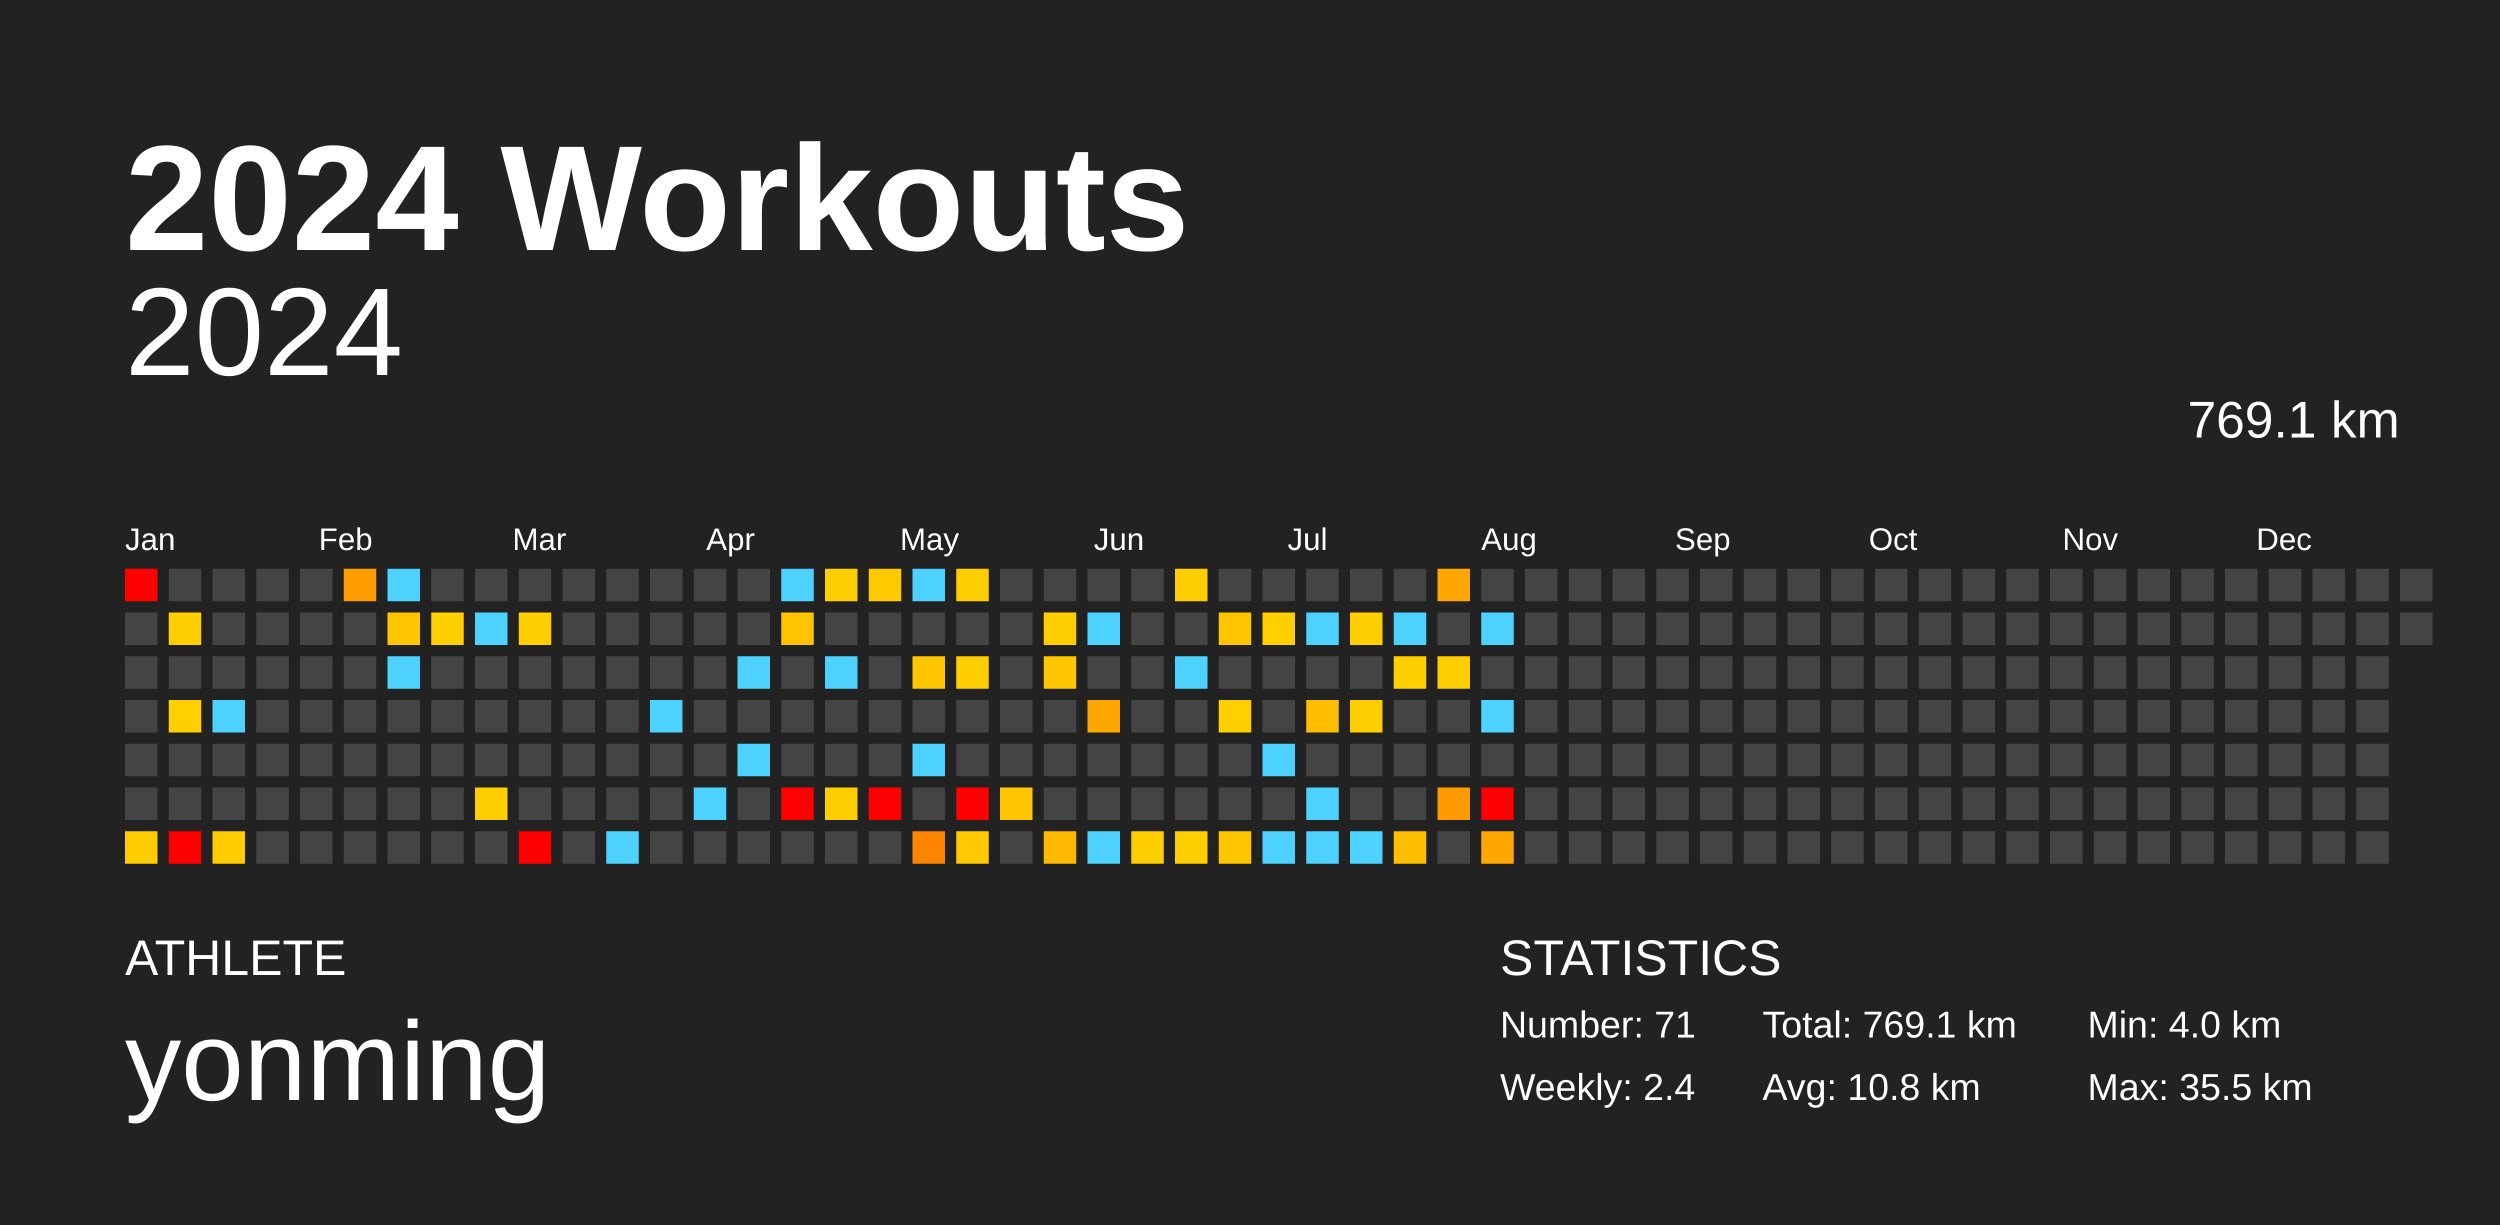
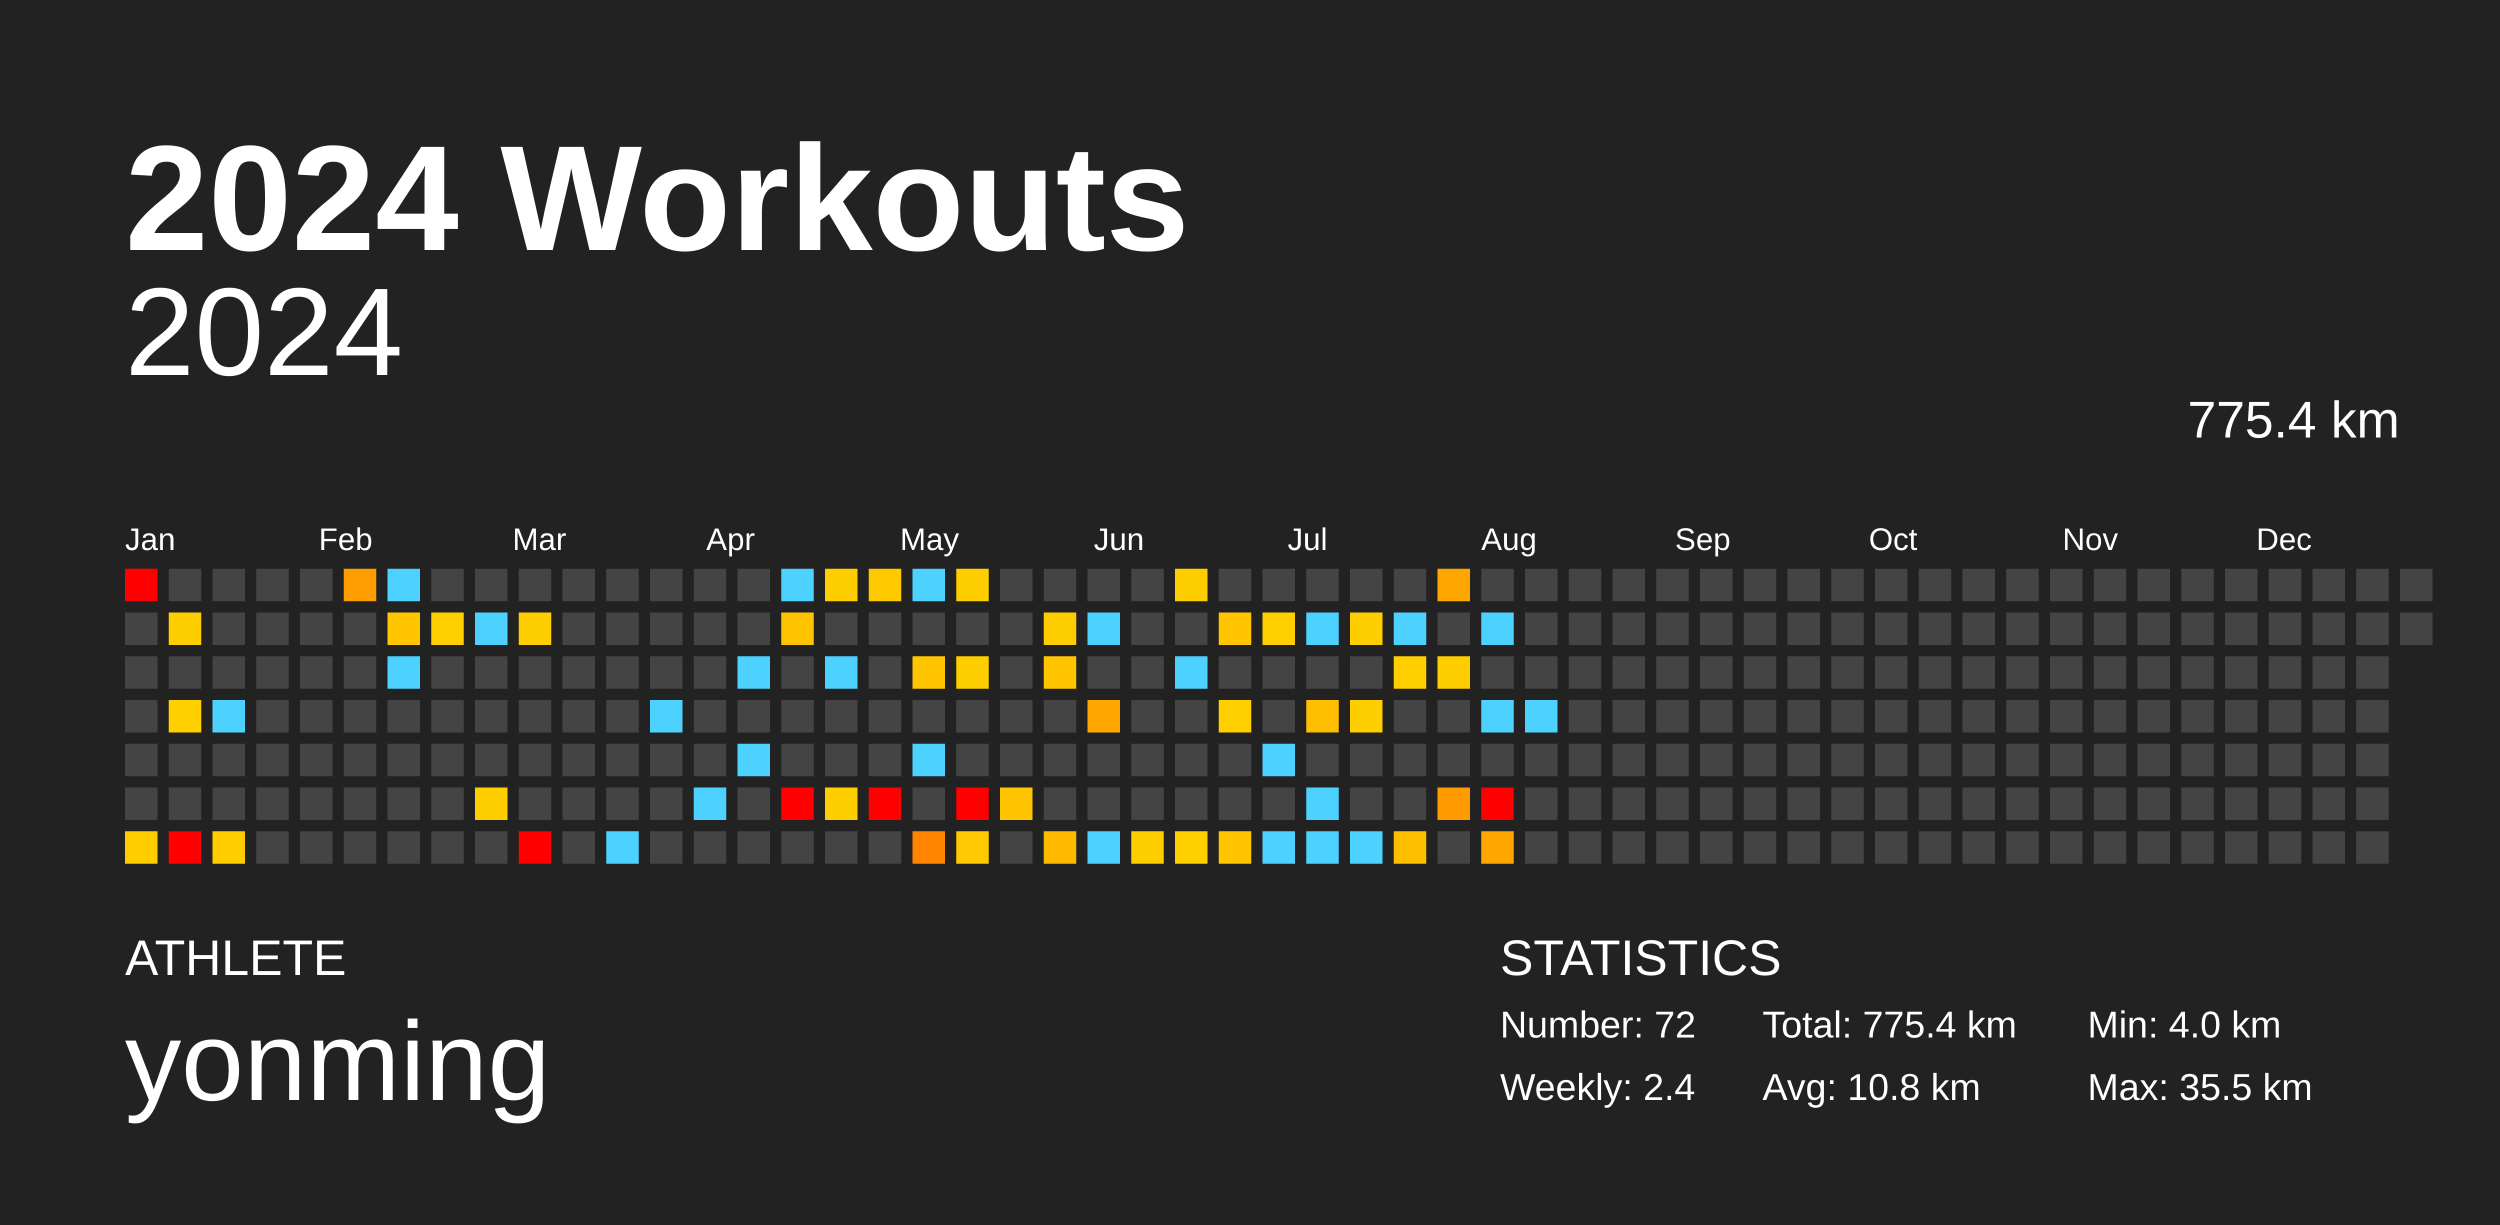
<svg xmlns="http://www.w3.org/2000/svg" baseProfile="full" height="98mm" version="1.1" viewBox="0,0,200,98" width="200mm">
  <defs />
  <rect fill="#222222" height="98" width="200" x="0" y="0" />
  <text fill="#FFFFFF" style="font-size:12px; font-family:Arial; font-weight:bold;" x="10" y="20">2024 Workouts</text>
  <text fill="#FFFFFF" style="font-size:4px; font-family:Arial" x="10" y="78">ATHLETE</text>
  <text fill="#FFFFFF" style="font-size:9px; font-family:Arial" x="10" y="88">yonming</text>
  <text fill="#FFFFFF" style="font-size:4px; font-family:Arial" x="120" y="78">STATISTICS</text>
-   <text fill="#FFFFFF" style="font-size:3px; font-family:Arial" x="120" y="83">Number: 71</text>
+   <text fill="#FFFFFF" style="font-size:3px; font-family:Arial" x="120" y="83">Number: 72</text>
  <text fill="#FFFFFF" style="font-size:3px; font-family:Arial" x="120" y="88">Weekly: 2.4</text>
-   <text fill="#FFFFFF" style="font-size:3px; font-family:Arial" x="141" y="83">Total: 769.1 km</text>
+   <text fill="#FFFFFF" style="font-size:3px; font-family:Arial" x="141" y="83">Total: 775.4 km</text>
  <text fill="#FFFFFF" style="font-size:3px; font-family:Arial" x="141" y="88">Avg: 10.8 km</text>
  <text fill="#FFFFFF" style="font-size:3px; font-family:Arial" x="167" y="83">Min: 4.0 km</text>
  <text fill="#FFFFFF" style="font-size:3px; font-family:Arial" x="167" y="88">Max: 35.5 km</text>
  <text alignment-baseline="hanging" fill="#FFFFFF" style="font-size:10.0px; font-family:Arial;" x="10" y="30">2024</text>
-   <text alignment-baseline="hanging" fill="#FFFFFF" style="font-size:4.125px; font-family:Arial;" x="175" y="35">769.1 km</text>
+   <text alignment-baseline="hanging" fill="#FFFFFF" style="font-size:4.125px; font-family:Arial;" x="175" y="35">775.4 km</text>
  <text fill="#FFFFFF" style="font-size:2.5px; font-family:Arial" x="10.0" y="44">Jan</text>
  <text fill="#FFFFFF" style="font-size:2.5px; font-family:Arial" x="25.5" y="44">Feb</text>
  <text fill="#FFFFFF" style="font-size:2.5px; font-family:Arial" x="41.0" y="44">Mar</text>
  <text fill="#FFFFFF" style="font-size:2.5px; font-family:Arial" x="56.5" y="44">Apr</text>
  <text fill="#FFFFFF" style="font-size:2.5px; font-family:Arial" x="72.0" y="44">May</text>
  <text fill="#FFFFFF" style="font-size:2.5px; font-family:Arial" x="87.5" y="44">Jun</text>
  <text fill="#FFFFFF" style="font-size:2.5px; font-family:Arial" x="103.0" y="44">Jul</text>
  <text fill="#FFFFFF" style="font-size:2.5px; font-family:Arial" x="118.5" y="44">Aug</text>
  <text fill="#FFFFFF" style="font-size:2.5px; font-family:Arial" x="134.0" y="44">Sep</text>
  <text fill="#FFFFFF" style="font-size:2.5px; font-family:Arial" x="149.5" y="44">Oct</text>
  <text fill="#FFFFFF" style="font-size:2.5px; font-family:Arial" x="165.0" y="44">Nov</text>
  <text fill="#FFFFFF" style="font-size:2.5px; font-family:Arial" x="180.5" y="44">Dec</text>
  <rect fill="red" height="2.6" width="2.6" x="10.0" y="45.5" />
  <rect fill="#444444" height="2.6" width="2.6" x="10.0" y="49.0" />
  <rect fill="#444444" height="2.6" width="2.6" x="10.0" y="52.5" />
  <rect fill="#444444" height="2.6" width="2.6" x="10.0" y="56.0" />
  <rect fill="#444444" height="2.6" width="2.6" x="10.0" y="59.5" />
  <rect fill="#444444" height="2.6" width="2.6" x="10.0" y="63.0" />
  <rect fill="#ffcc00" height="2.6" width="2.6" x="10.0" y="66.5" />
  <rect fill="#444444" height="2.6" width="2.6" x="13.5" y="45.5" />
  <rect fill="#ffce00" height="2.6" width="2.6" x="13.5" y="49.0" />
  <rect fill="#444444" height="2.6" width="2.6" x="13.5" y="52.5" />
  <rect fill="#ffcf00" height="2.6" width="2.6" x="13.5" y="56.0" />
  <rect fill="#444444" height="2.6" width="2.6" x="13.5" y="59.5" />
  <rect fill="#444444" height="2.6" width="2.6" x="13.5" y="63.0" />
  <rect fill="red" height="2.6" width="2.6" x="13.5" y="66.5" />
  <rect fill="#444444" height="2.6" width="2.6" x="17.0" y="45.5" />
  <rect fill="#444444" height="2.6" width="2.6" x="17.0" y="49.0" />
  <rect fill="#444444" height="2.6" width="2.6" x="17.0" y="52.5" />
  <rect fill="#4dd2ff" height="2.6" width="2.6" x="17.0" y="56.0" />
  <rect fill="#444444" height="2.6" width="2.6" x="17.0" y="59.5" />
  <rect fill="#444444" height="2.6" width="2.6" x="17.0" y="63.0" />
  <rect fill="#ffcc00" height="2.6" width="2.6" x="17.0" y="66.5" />
  <rect fill="#444444" height="2.6" width="2.6" x="20.5" y="45.5" />
  <rect fill="#444444" height="2.6" width="2.6" x="20.5" y="49.0" />
  <rect fill="#444444" height="2.6" width="2.6" x="20.5" y="52.5" />
  <rect fill="#444444" height="2.6" width="2.6" x="20.5" y="56.0" />
  <rect fill="#444444" height="2.6" width="2.6" x="20.5" y="59.5" />
  <rect fill="#444444" height="2.6" width="2.6" x="20.5" y="63.0" />
  <rect fill="#444444" height="2.6" width="2.6" x="20.5" y="66.5" />
  <rect fill="#444444" height="2.6" width="2.6" x="24.0" y="45.5" />
  <rect fill="#444444" height="2.6" width="2.6" x="24.0" y="49.0" />
  <rect fill="#444444" height="2.6" width="2.6" x="24.0" y="52.5" />
  <rect fill="#444444" height="2.6" width="2.6" x="24.0" y="56.0" />
  <rect fill="#444444" height="2.6" width="2.6" x="24.0" y="59.5" />
  <rect fill="#444444" height="2.6" width="2.6" x="24.0" y="63.0" />
  <rect fill="#444444" height="2.6" width="2.6" x="24.0" y="66.5" />
  <rect fill="#ff9d00" height="2.6" width="2.6" x="27.5" y="45.5" />
  <rect fill="#444444" height="2.6" width="2.6" x="27.5" y="49.0" />
  <rect fill="#444444" height="2.6" width="2.6" x="27.5" y="52.5" />
  <rect fill="#444444" height="2.6" width="2.6" x="27.5" y="56.0" />
  <rect fill="#444444" height="2.6" width="2.6" x="27.5" y="59.5" />
  <rect fill="#444444" height="2.6" width="2.6" x="27.5" y="63.0" />
  <rect fill="#444444" height="2.6" width="2.6" x="27.5" y="66.5" />
  <rect fill="#4dd2ff" height="2.6" width="2.6" x="31.0" y="45.5" />
  <rect fill="#ffc600" height="2.6" width="2.6" x="31.0" y="49.0" />
  <rect fill="#4dd2ff" height="2.6" width="2.6" x="31.0" y="52.5" />
  <rect fill="#444444" height="2.6" width="2.6" x="31.0" y="56.0" />
  <rect fill="#444444" height="2.6" width="2.6" x="31.0" y="59.5" />
  <rect fill="#444444" height="2.6" width="2.6" x="31.0" y="63.0" />
  <rect fill="#444444" height="2.6" width="2.6" x="31.0" y="66.5" />
  <rect fill="#444444" height="2.6" width="2.6" x="34.5" y="45.5" />
  <rect fill="#ffcf00" height="2.6" width="2.6" x="34.5" y="49.0" />
  <rect fill="#444444" height="2.6" width="2.6" x="34.5" y="52.5" />
  <rect fill="#444444" height="2.6" width="2.6" x="34.5" y="56.0" />
  <rect fill="#444444" height="2.6" width="2.6" x="34.5" y="59.5" />
  <rect fill="#444444" height="2.6" width="2.6" x="34.5" y="63.0" />
  <rect fill="#444444" height="2.6" width="2.6" x="34.5" y="66.5" />
  <rect fill="#444444" height="2.6" width="2.6" x="38.0" y="45.5" />
  <rect fill="#4dd2ff" height="2.6" width="2.6" x="38.0" y="49.0" />
  <rect fill="#444444" height="2.6" width="2.6" x="38.0" y="52.5" />
  <rect fill="#444444" height="2.6" width="2.6" x="38.0" y="56.0" />
  <rect fill="#444444" height="2.6" width="2.6" x="38.0" y="59.5" />
  <rect fill="#ffce00" height="2.6" width="2.6" x="38.0" y="63.0" />
  <rect fill="#444444" height="2.6" width="2.6" x="38.0" y="66.5" />
  <rect fill="#444444" height="2.6" width="2.6" x="41.5" y="45.5" />
  <rect fill="#ffce00" height="2.6" width="2.6" x="41.5" y="49.0" />
  <rect fill="#444444" height="2.6" width="2.6" x="41.5" y="52.5" />
  <rect fill="#444444" height="2.6" width="2.6" x="41.5" y="56.0" />
  <rect fill="#444444" height="2.6" width="2.6" x="41.5" y="59.5" />
  <rect fill="#444444" height="2.6" width="2.6" x="41.5" y="63.0" />
  <rect fill="red" height="2.6" width="2.6" x="41.5" y="66.5" />
  <rect fill="#444444" height="2.6" width="2.6" x="45.0" y="45.5" />
  <rect fill="#444444" height="2.6" width="2.6" x="45.0" y="49.0" />
  <rect fill="#444444" height="2.6" width="2.6" x="45.0" y="52.5" />
  <rect fill="#444444" height="2.6" width="2.6" x="45.0" y="56.0" />
  <rect fill="#444444" height="2.6" width="2.6" x="45.0" y="59.5" />
  <rect fill="#444444" height="2.6" width="2.6" x="45.0" y="63.0" />
  <rect fill="#444444" height="2.6" width="2.6" x="45.0" y="66.5" />
  <rect fill="#444444" height="2.6" width="2.6" x="48.5" y="45.5" />
  <rect fill="#444444" height="2.6" width="2.6" x="48.5" y="49.0" />
  <rect fill="#444444" height="2.6" width="2.6" x="48.5" y="52.5" />
  <rect fill="#444444" height="2.6" width="2.6" x="48.5" y="56.0" />
  <rect fill="#444444" height="2.6" width="2.6" x="48.5" y="59.5" />
  <rect fill="#444444" height="2.6" width="2.6" x="48.5" y="63.0" />
  <rect fill="#4dd2ff" height="2.6" width="2.6" x="48.5" y="66.5" />
  <rect fill="#444444" height="2.6" width="2.6" x="52.0" y="45.5" />
  <rect fill="#444444" height="2.6" width="2.6" x="52.0" y="49.0" />
  <rect fill="#444444" height="2.6" width="2.6" x="52.0" y="52.5" />
  <rect fill="#4dd2ff" height="2.6" width="2.6" x="52.0" y="56.0" />
  <rect fill="#444444" height="2.6" width="2.6" x="52.0" y="59.5" />
  <rect fill="#444444" height="2.6" width="2.6" x="52.0" y="63.0" />
  <rect fill="#444444" height="2.6" width="2.6" x="52.0" y="66.5" />
  <rect fill="#444444" height="2.6" width="2.6" x="55.5" y="45.5" />
  <rect fill="#444444" height="2.6" width="2.6" x="55.5" y="49.0" />
  <rect fill="#444444" height="2.6" width="2.6" x="55.5" y="52.5" />
  <rect fill="#444444" height="2.6" width="2.6" x="55.5" y="56.0" />
  <rect fill="#444444" height="2.6" width="2.6" x="55.5" y="59.5" />
  <rect fill="#4dd2ff" height="2.6" width="2.6" x="55.5" y="63.0" />
  <rect fill="#444444" height="2.6" width="2.6" x="55.5" y="66.5" />
  <rect fill="#444444" height="2.6" width="2.6" x="59.0" y="45.5" />
  <rect fill="#444444" height="2.6" width="2.6" x="59.0" y="49.0" />
  <rect fill="#4dd2ff" height="2.6" width="2.6" x="59.0" y="52.5" />
  <rect fill="#444444" height="2.6" width="2.6" x="59.0" y="56.0" />
  <rect fill="#4dd2ff" height="2.6" width="2.6" x="59.0" y="59.5" />
  <rect fill="#444444" height="2.6" width="2.6" x="59.0" y="63.0" />
  <rect fill="#444444" height="2.6" width="2.6" x="59.0" y="66.5" />
  <rect fill="#4dd2ff" height="2.6" width="2.6" x="62.5" y="45.5" />
  <rect fill="#ffc400" height="2.6" width="2.6" x="62.5" y="49.0" />
  <rect fill="#444444" height="2.6" width="2.6" x="62.5" y="52.5" />
  <rect fill="#444444" height="2.6" width="2.6" x="62.5" y="56.0" />
  <rect fill="#444444" height="2.6" width="2.6" x="62.5" y="59.5" />
  <rect fill="red" height="2.6" width="2.6" x="62.5" y="63.0" />
  <rect fill="#444444" height="2.6" width="2.6" x="62.5" y="66.5" />
  <rect fill="#ffce00" height="2.6" width="2.6" x="66.0" y="45.5" />
  <rect fill="#444444" height="2.6" width="2.6" x="66.0" y="49.0" />
  <rect fill="#4dd2ff" height="2.6" width="2.6" x="66.0" y="52.5" />
  <rect fill="#444444" height="2.6" width="2.6" x="66.0" y="56.0" />
  <rect fill="#444444" height="2.6" width="2.6" x="66.0" y="59.5" />
  <rect fill="#ffce00" height="2.6" width="2.6" x="66.0" y="63.0" />
  <rect fill="#444444" height="2.6" width="2.6" x="66.0" y="66.5" />
  <rect fill="#ffc900" height="2.6" width="2.6" x="69.5" y="45.5" />
  <rect fill="#444444" height="2.6" width="2.6" x="69.5" y="49.0" />
  <rect fill="#444444" height="2.6" width="2.6" x="69.5" y="52.5" />
  <rect fill="#444444" height="2.6" width="2.6" x="69.5" y="56.0" />
  <rect fill="#444444" height="2.6" width="2.6" x="69.5" y="59.5" />
  <rect fill="red" height="2.6" width="2.6" x="69.5" y="63.0" />
  <rect fill="#444444" height="2.6" width="2.6" x="69.5" y="66.5" />
  <rect fill="#4dd2ff" height="2.6" width="2.6" x="73.0" y="45.5" />
  <rect fill="#444444" height="2.6" width="2.6" x="73.0" y="49.0" />
  <rect fill="#ffc600" height="2.6" width="2.6" x="73.0" y="52.5" />
  <rect fill="#444444" height="2.6" width="2.6" x="73.0" y="56.0" />
  <rect fill="#4dd2ff" height="2.6" width="2.6" x="73.0" y="59.5" />
  <rect fill="#444444" height="2.6" width="2.6" x="73.0" y="63.0" />
  <rect fill="#ff8500" height="2.6" width="2.6" x="73.0" y="66.5" />
  <rect fill="#ffce00" height="2.6" width="2.6" x="76.5" y="45.5" />
  <rect fill="#444444" height="2.6" width="2.6" x="76.5" y="49.0" />
  <rect fill="#ffce00" height="2.6" width="2.6" x="76.5" y="52.5" />
  <rect fill="#444444" height="2.6" width="2.6" x="76.5" y="56.0" />
  <rect fill="#444444" height="2.6" width="2.6" x="76.5" y="59.5" />
  <rect fill="red" height="2.6" width="2.6" x="76.5" y="63.0" />
  <rect fill="#ffc800" height="2.6" width="2.6" x="76.5" y="66.5" />
  <rect fill="#444444" height="2.6" width="2.6" x="80.0" y="45.5" />
  <rect fill="#444444" height="2.6" width="2.6" x="80.0" y="49.0" />
  <rect fill="#444444" height="2.6" width="2.6" x="80.0" y="52.5" />
  <rect fill="#444444" height="2.6" width="2.6" x="80.0" y="56.0" />
  <rect fill="#444444" height="2.6" width="2.6" x="80.0" y="59.5" />
  <rect fill="#ffc500" height="2.6" width="2.6" x="80.0" y="63.0" />
  <rect fill="#444444" height="2.6" width="2.6" x="80.0" y="66.5" />
  <rect fill="#444444" height="2.6" width="2.6" x="83.5" y="45.5" />
  <rect fill="#ffce00" height="2.6" width="2.6" x="83.5" y="49.0" />
  <rect fill="#ffc600" height="2.6" width="2.6" x="83.5" y="52.5" />
  <rect fill="#444444" height="2.6" width="2.6" x="83.5" y="56.0" />
  <rect fill="#444444" height="2.6" width="2.6" x="83.5" y="59.5" />
  <rect fill="#444444" height="2.6" width="2.6" x="83.5" y="63.0" />
  <rect fill="#ffba00" height="2.6" width="2.6" x="83.5" y="66.5" />
  <rect fill="#444444" height="2.6" width="2.6" x="87.0" y="45.5" />
  <rect fill="#4dd2ff" height="2.6" width="2.6" x="87.0" y="49.0" />
  <rect fill="#444444" height="2.6" width="2.6" x="87.0" y="52.5" />
  <rect fill="#ffa600" height="2.6" width="2.6" x="87.0" y="56.0" />
  <rect fill="#444444" height="2.6" width="2.6" x="87.0" y="59.5" />
  <rect fill="#444444" height="2.6" width="2.6" x="87.0" y="63.0" />
  <rect fill="#4dd2ff" height="2.6" width="2.6" x="87.0" y="66.5" />
  <rect fill="#444444" height="2.6" width="2.6" x="90.5" y="45.5" />
  <rect fill="#444444" height="2.6" width="2.6" x="90.5" y="49.0" />
  <rect fill="#444444" height="2.6" width="2.6" x="90.5" y="52.5" />
  <rect fill="#444444" height="2.6" width="2.6" x="90.5" y="56.0" />
  <rect fill="#444444" height="2.6" width="2.6" x="90.5" y="59.5" />
  <rect fill="#444444" height="2.6" width="2.6" x="90.5" y="63.0" />
  <rect fill="#ffce00" height="2.6" width="2.6" x="90.5" y="66.5" />
  <rect fill="#ffce00" height="2.6" width="2.6" x="94.0" y="45.5" />
  <rect fill="#444444" height="2.6" width="2.6" x="94.0" y="49.0" />
  <rect fill="#4dd2ff" height="2.6" width="2.6" x="94.0" y="52.5" />
  <rect fill="#444444" height="2.6" width="2.6" x="94.0" y="56.0" />
  <rect fill="#444444" height="2.6" width="2.6" x="94.0" y="59.5" />
  <rect fill="#444444" height="2.6" width="2.6" x="94.0" y="63.0" />
  <rect fill="#ffcf00" height="2.6" width="2.6" x="94.0" y="66.5" />
  <rect fill="#444444" height="2.6" width="2.6" x="97.5" y="45.5" />
  <rect fill="#ffc600" height="2.6" width="2.6" x="97.5" y="49.0" />
  <rect fill="#444444" height="2.6" width="2.6" x="97.5" y="52.5" />
  <rect fill="#ffcf00" height="2.6" width="2.6" x="97.5" y="56.0" />
  <rect fill="#444444" height="2.6" width="2.6" x="97.5" y="59.5" />
  <rect fill="#444444" height="2.6" width="2.6" x="97.5" y="63.0" />
  <rect fill="#ffc600" height="2.6" width="2.6" x="97.5" y="66.5" />
  <rect fill="#444444" height="2.6" width="2.6" x="101.0" y="45.5" />
  <rect fill="#ffcf00" height="2.6" width="2.6" x="101.0" y="49.0" />
  <rect fill="#444444" height="2.6" width="2.6" x="101.0" y="52.5" />
  <rect fill="#444444" height="2.6" width="2.6" x="101.0" y="56.0" />
  <rect fill="#4dd2ff" height="2.6" width="2.6" x="101.0" y="59.5" />
  <rect fill="#444444" height="2.6" width="2.6" x="101.0" y="63.0" />
  <rect fill="#4dd2ff" height="2.6" width="2.6" x="101.0" y="66.5" />
  <rect fill="#444444" height="2.6" width="2.6" x="104.5" y="45.5" />
  <rect fill="#4dd2ff" height="2.6" width="2.6" x="104.5" y="49.0" />
  <rect fill="#444444" height="2.6" width="2.6" x="104.5" y="52.5" />
  <rect fill="#ffbe00" height="2.6" width="2.6" x="104.5" y="56.0" />
  <rect fill="#444444" height="2.6" width="2.6" x="104.5" y="59.5" />
  <rect fill="#4dd2ff" height="2.6" width="2.6" x="104.5" y="63.0" />
  <rect fill="#4dd2ff" height="2.6" width="2.6" x="104.5" y="66.5" />
  <rect fill="#444444" height="2.6" width="2.6" x="108.0" y="45.5" />
  <rect fill="#ffce00" height="2.6" width="2.6" x="108.0" y="49.0" />
  <rect fill="#444444" height="2.6" width="2.6" x="108.0" y="52.5" />
  <rect fill="#ffce00" height="2.6" width="2.6" x="108.0" y="56.0" />
  <rect fill="#444444" height="2.6" width="2.6" x="108.0" y="59.5" />
  <rect fill="#444444" height="2.6" width="2.6" x="108.0" y="63.0" />
  <rect fill="#4dd2ff" height="2.6" width="2.6" x="108.0" y="66.5" />
  <rect fill="#444444" height="2.6" width="2.6" x="111.5" y="45.5" />
  <rect fill="#4dd2ff" height="2.6" width="2.6" x="111.5" y="49.0" />
  <rect fill="#ffcf00" height="2.6" width="2.6" x="111.5" y="52.5" />
  <rect fill="#444444" height="2.6" width="2.6" x="111.5" y="56.0" />
  <rect fill="#444444" height="2.6" width="2.6" x="111.5" y="59.5" />
  <rect fill="#444444" height="2.6" width="2.6" x="111.5" y="63.0" />
  <rect fill="#ffbe00" height="2.6" width="2.6" x="111.5" y="66.5" />
  <rect fill="#ffa600" height="2.6" width="2.6" x="115.0" y="45.5" />
  <rect fill="#444444" height="2.6" width="2.6" x="115.0" y="49.0" />
  <rect fill="#ffce00" height="2.6" width="2.6" x="115.0" y="52.5" />
  <rect fill="#444444" height="2.6" width="2.6" x="115.0" y="56.0" />
  <rect fill="#444444" height="2.6" width="2.6" x="115.0" y="59.5" />
  <rect fill="#ff9a00" height="2.6" width="2.6" x="115.0" y="63.0" />
  <rect fill="#444444" height="2.6" width="2.6" x="115.0" y="66.5" />
  <rect fill="#444444" height="2.6" width="2.6" x="118.5" y="45.5" />
  <rect fill="#4dd2ff" height="2.6" width="2.6" x="118.5" y="49.0" />
  <rect fill="#444444" height="2.6" width="2.6" x="118.5" y="52.5" />
  <rect fill="#4dd2ff" height="2.6" width="2.6" x="118.5" y="56.0" />
  <rect fill="#444444" height="2.6" width="2.6" x="118.5" y="59.5" />
  <rect fill="red" height="2.6" width="2.6" x="118.5" y="63.0" />
  <rect fill="#ffa600" height="2.6" width="2.6" x="118.5" y="66.5" />
  <rect fill="#444444" height="2.6" width="2.6" x="122.0" y="45.5" />
  <rect fill="#444444" height="2.6" width="2.6" x="122.0" y="49.0" />
  <rect fill="#444444" height="2.6" width="2.6" x="122.0" y="52.5" />
-   <rect fill="#444444" height="2.6" width="2.6" x="122.0" y="56.0" />
+   <rect fill="#4dd2ff" height="2.6" width="2.6" x="122.0" y="56.0" />
  <rect fill="#444444" height="2.6" width="2.6" x="122.0" y="59.5" />
  <rect fill="#444444" height="2.6" width="2.6" x="122.0" y="63.0" />
  <rect fill="#444444" height="2.6" width="2.6" x="122.0" y="66.5" />
  <rect fill="#444444" height="2.6" width="2.6" x="125.5" y="45.5" />
  <rect fill="#444444" height="2.6" width="2.6" x="125.5" y="49.0" />
  <rect fill="#444444" height="2.6" width="2.6" x="125.5" y="52.5" />
  <rect fill="#444444" height="2.6" width="2.6" x="125.5" y="56.0" />
  <rect fill="#444444" height="2.6" width="2.6" x="125.5" y="59.5" />
  <rect fill="#444444" height="2.6" width="2.6" x="125.5" y="63.0" />
  <rect fill="#444444" height="2.6" width="2.6" x="125.5" y="66.5" />
  <rect fill="#444444" height="2.6" width="2.6" x="129.0" y="45.5" />
  <rect fill="#444444" height="2.6" width="2.6" x="129.0" y="49.0" />
  <rect fill="#444444" height="2.6" width="2.6" x="129.0" y="52.5" />
  <rect fill="#444444" height="2.6" width="2.6" x="129.0" y="56.0" />
  <rect fill="#444444" height="2.6" width="2.6" x="129.0" y="59.5" />
  <rect fill="#444444" height="2.6" width="2.6" x="129.0" y="63.0" />
  <rect fill="#444444" height="2.6" width="2.6" x="129.0" y="66.5" />
  <rect fill="#444444" height="2.6" width="2.6" x="132.5" y="45.5" />
  <rect fill="#444444" height="2.6" width="2.6" x="132.5" y="49.0" />
  <rect fill="#444444" height="2.6" width="2.6" x="132.5" y="52.5" />
  <rect fill="#444444" height="2.6" width="2.6" x="132.5" y="56.0" />
  <rect fill="#444444" height="2.6" width="2.6" x="132.5" y="59.5" />
  <rect fill="#444444" height="2.6" width="2.6" x="132.5" y="63.0" />
  <rect fill="#444444" height="2.6" width="2.6" x="132.5" y="66.5" />
  <rect fill="#444444" height="2.6" width="2.6" x="136.0" y="45.5" />
  <rect fill="#444444" height="2.6" width="2.6" x="136.0" y="49.0" />
  <rect fill="#444444" height="2.6" width="2.6" x="136.0" y="52.5" />
  <rect fill="#444444" height="2.6" width="2.6" x="136.0" y="56.0" />
  <rect fill="#444444" height="2.6" width="2.6" x="136.0" y="59.5" />
  <rect fill="#444444" height="2.6" width="2.6" x="136.0" y="63.0" />
  <rect fill="#444444" height="2.6" width="2.6" x="136.0" y="66.5" />
  <rect fill="#444444" height="2.6" width="2.6" x="139.5" y="45.5" />
  <rect fill="#444444" height="2.6" width="2.6" x="139.5" y="49.0" />
  <rect fill="#444444" height="2.6" width="2.6" x="139.5" y="52.5" />
  <rect fill="#444444" height="2.6" width="2.6" x="139.5" y="56.0" />
  <rect fill="#444444" height="2.6" width="2.6" x="139.5" y="59.5" />
  <rect fill="#444444" height="2.6" width="2.6" x="139.5" y="63.0" />
  <rect fill="#444444" height="2.6" width="2.6" x="139.5" y="66.5" />
  <rect fill="#444444" height="2.6" width="2.6" x="143.0" y="45.5" />
  <rect fill="#444444" height="2.6" width="2.6" x="143.0" y="49.0" />
  <rect fill="#444444" height="2.6" width="2.6" x="143.0" y="52.5" />
  <rect fill="#444444" height="2.6" width="2.6" x="143.0" y="56.0" />
  <rect fill="#444444" height="2.6" width="2.6" x="143.0" y="59.5" />
  <rect fill="#444444" height="2.6" width="2.6" x="143.0" y="63.0" />
  <rect fill="#444444" height="2.6" width="2.6" x="143.0" y="66.5" />
  <rect fill="#444444" height="2.6" width="2.6" x="146.5" y="45.5" />
  <rect fill="#444444" height="2.6" width="2.6" x="146.5" y="49.0" />
  <rect fill="#444444" height="2.6" width="2.6" x="146.5" y="52.5" />
  <rect fill="#444444" height="2.6" width="2.6" x="146.5" y="56.0" />
  <rect fill="#444444" height="2.6" width="2.6" x="146.5" y="59.5" />
  <rect fill="#444444" height="2.6" width="2.6" x="146.5" y="63.0" />
  <rect fill="#444444" height="2.6" width="2.6" x="146.5" y="66.5" />
  <rect fill="#444444" height="2.6" width="2.6" x="150.0" y="45.5" />
  <rect fill="#444444" height="2.6" width="2.6" x="150.0" y="49.0" />
  <rect fill="#444444" height="2.6" width="2.6" x="150.0" y="52.5" />
  <rect fill="#444444" height="2.6" width="2.6" x="150.0" y="56.0" />
  <rect fill="#444444" height="2.6" width="2.6" x="150.0" y="59.5" />
  <rect fill="#444444" height="2.6" width="2.6" x="150.0" y="63.0" />
  <rect fill="#444444" height="2.6" width="2.6" x="150.0" y="66.5" />
  <rect fill="#444444" height="2.6" width="2.6" x="153.5" y="45.5" />
  <rect fill="#444444" height="2.6" width="2.6" x="153.5" y="49.0" />
  <rect fill="#444444" height="2.6" width="2.6" x="153.5" y="52.5" />
  <rect fill="#444444" height="2.6" width="2.6" x="153.5" y="56.0" />
  <rect fill="#444444" height="2.6" width="2.6" x="153.5" y="59.5" />
  <rect fill="#444444" height="2.6" width="2.6" x="153.5" y="63.0" />
  <rect fill="#444444" height="2.6" width="2.6" x="153.5" y="66.5" />
  <rect fill="#444444" height="2.6" width="2.6" x="157.0" y="45.5" />
  <rect fill="#444444" height="2.6" width="2.6" x="157.0" y="49.0" />
  <rect fill="#444444" height="2.6" width="2.6" x="157.0" y="52.5" />
  <rect fill="#444444" height="2.6" width="2.6" x="157.0" y="56.0" />
  <rect fill="#444444" height="2.6" width="2.6" x="157.0" y="59.5" />
  <rect fill="#444444" height="2.6" width="2.6" x="157.0" y="63.0" />
  <rect fill="#444444" height="2.6" width="2.6" x="157.0" y="66.5" />
  <rect fill="#444444" height="2.6" width="2.6" x="160.5" y="45.5" />
  <rect fill="#444444" height="2.6" width="2.6" x="160.5" y="49.0" />
  <rect fill="#444444" height="2.6" width="2.6" x="160.5" y="52.5" />
  <rect fill="#444444" height="2.6" width="2.6" x="160.5" y="56.0" />
  <rect fill="#444444" height="2.6" width="2.6" x="160.5" y="59.5" />
  <rect fill="#444444" height="2.6" width="2.6" x="160.5" y="63.0" />
  <rect fill="#444444" height="2.6" width="2.6" x="160.5" y="66.5" />
  <rect fill="#444444" height="2.6" width="2.6" x="164.0" y="45.5" />
  <rect fill="#444444" height="2.6" width="2.6" x="164.0" y="49.0" />
  <rect fill="#444444" height="2.6" width="2.6" x="164.0" y="52.5" />
  <rect fill="#444444" height="2.6" width="2.6" x="164.0" y="56.0" />
  <rect fill="#444444" height="2.6" width="2.6" x="164.0" y="59.5" />
  <rect fill="#444444" height="2.6" width="2.6" x="164.0" y="63.0" />
  <rect fill="#444444" height="2.6" width="2.6" x="164.0" y="66.5" />
  <rect fill="#444444" height="2.6" width="2.6" x="167.5" y="45.5" />
  <rect fill="#444444" height="2.6" width="2.6" x="167.5" y="49.0" />
  <rect fill="#444444" height="2.6" width="2.6" x="167.5" y="52.5" />
  <rect fill="#444444" height="2.6" width="2.6" x="167.5" y="56.0" />
  <rect fill="#444444" height="2.6" width="2.6" x="167.5" y="59.5" />
  <rect fill="#444444" height="2.6" width="2.6" x="167.5" y="63.0" />
  <rect fill="#444444" height="2.6" width="2.6" x="167.5" y="66.5" />
  <rect fill="#444444" height="2.6" width="2.6" x="171.0" y="45.5" />
  <rect fill="#444444" height="2.6" width="2.6" x="171.0" y="49.0" />
  <rect fill="#444444" height="2.6" width="2.6" x="171.0" y="52.5" />
  <rect fill="#444444" height="2.6" width="2.6" x="171.0" y="56.0" />
  <rect fill="#444444" height="2.6" width="2.6" x="171.0" y="59.5" />
  <rect fill="#444444" height="2.6" width="2.6" x="171.0" y="63.0" />
  <rect fill="#444444" height="2.6" width="2.6" x="171.0" y="66.5" />
  <rect fill="#444444" height="2.6" width="2.6" x="174.5" y="45.5" />
  <rect fill="#444444" height="2.6" width="2.6" x="174.5" y="49.0" />
  <rect fill="#444444" height="2.6" width="2.6" x="174.5" y="52.5" />
  <rect fill="#444444" height="2.6" width="2.6" x="174.5" y="56.0" />
  <rect fill="#444444" height="2.6" width="2.6" x="174.5" y="59.5" />
  <rect fill="#444444" height="2.6" width="2.6" x="174.5" y="63.0" />
  <rect fill="#444444" height="2.6" width="2.6" x="174.5" y="66.5" />
  <rect fill="#444444" height="2.6" width="2.6" x="178.0" y="45.5" />
  <rect fill="#444444" height="2.6" width="2.6" x="178.0" y="49.0" />
  <rect fill="#444444" height="2.6" width="2.6" x="178.0" y="52.5" />
  <rect fill="#444444" height="2.6" width="2.6" x="178.0" y="56.0" />
  <rect fill="#444444" height="2.6" width="2.6" x="178.0" y="59.5" />
  <rect fill="#444444" height="2.6" width="2.6" x="178.0" y="63.0" />
  <rect fill="#444444" height="2.6" width="2.6" x="178.0" y="66.5" />
  <rect fill="#444444" height="2.6" width="2.6" x="181.5" y="45.5" />
  <rect fill="#444444" height="2.6" width="2.6" x="181.5" y="49.0" />
  <rect fill="#444444" height="2.6" width="2.6" x="181.5" y="52.5" />
  <rect fill="#444444" height="2.6" width="2.6" x="181.5" y="56.0" />
  <rect fill="#444444" height="2.6" width="2.6" x="181.5" y="59.5" />
  <rect fill="#444444" height="2.6" width="2.6" x="181.5" y="63.0" />
  <rect fill="#444444" height="2.6" width="2.6" x="181.5" y="66.5" />
  <rect fill="#444444" height="2.6" width="2.6" x="185.0" y="45.5" />
  <rect fill="#444444" height="2.6" width="2.6" x="185.0" y="49.0" />
  <rect fill="#444444" height="2.6" width="2.6" x="185.0" y="52.5" />
  <rect fill="#444444" height="2.6" width="2.6" x="185.0" y="56.0" />
  <rect fill="#444444" height="2.6" width="2.6" x="185.0" y="59.5" />
  <rect fill="#444444" height="2.6" width="2.6" x="185.0" y="63.0" />
  <rect fill="#444444" height="2.6" width="2.6" x="185.0" y="66.5" />
  <rect fill="#444444" height="2.6" width="2.6" x="188.5" y="45.5" />
  <rect fill="#444444" height="2.6" width="2.6" x="188.5" y="49.0" />
  <rect fill="#444444" height="2.6" width="2.6" x="188.5" y="52.5" />
  <rect fill="#444444" height="2.6" width="2.6" x="188.5" y="56.0" />
  <rect fill="#444444" height="2.6" width="2.6" x="188.5" y="59.5" />
  <rect fill="#444444" height="2.6" width="2.6" x="188.5" y="63.0" />
  <rect fill="#444444" height="2.6" width="2.6" x="188.5" y="66.5" />
  <rect fill="#444444" height="2.6" width="2.6" x="192.0" y="45.5" />
  <rect fill="#444444" height="2.6" width="2.6" x="192.0" y="49.0" />
</svg>
